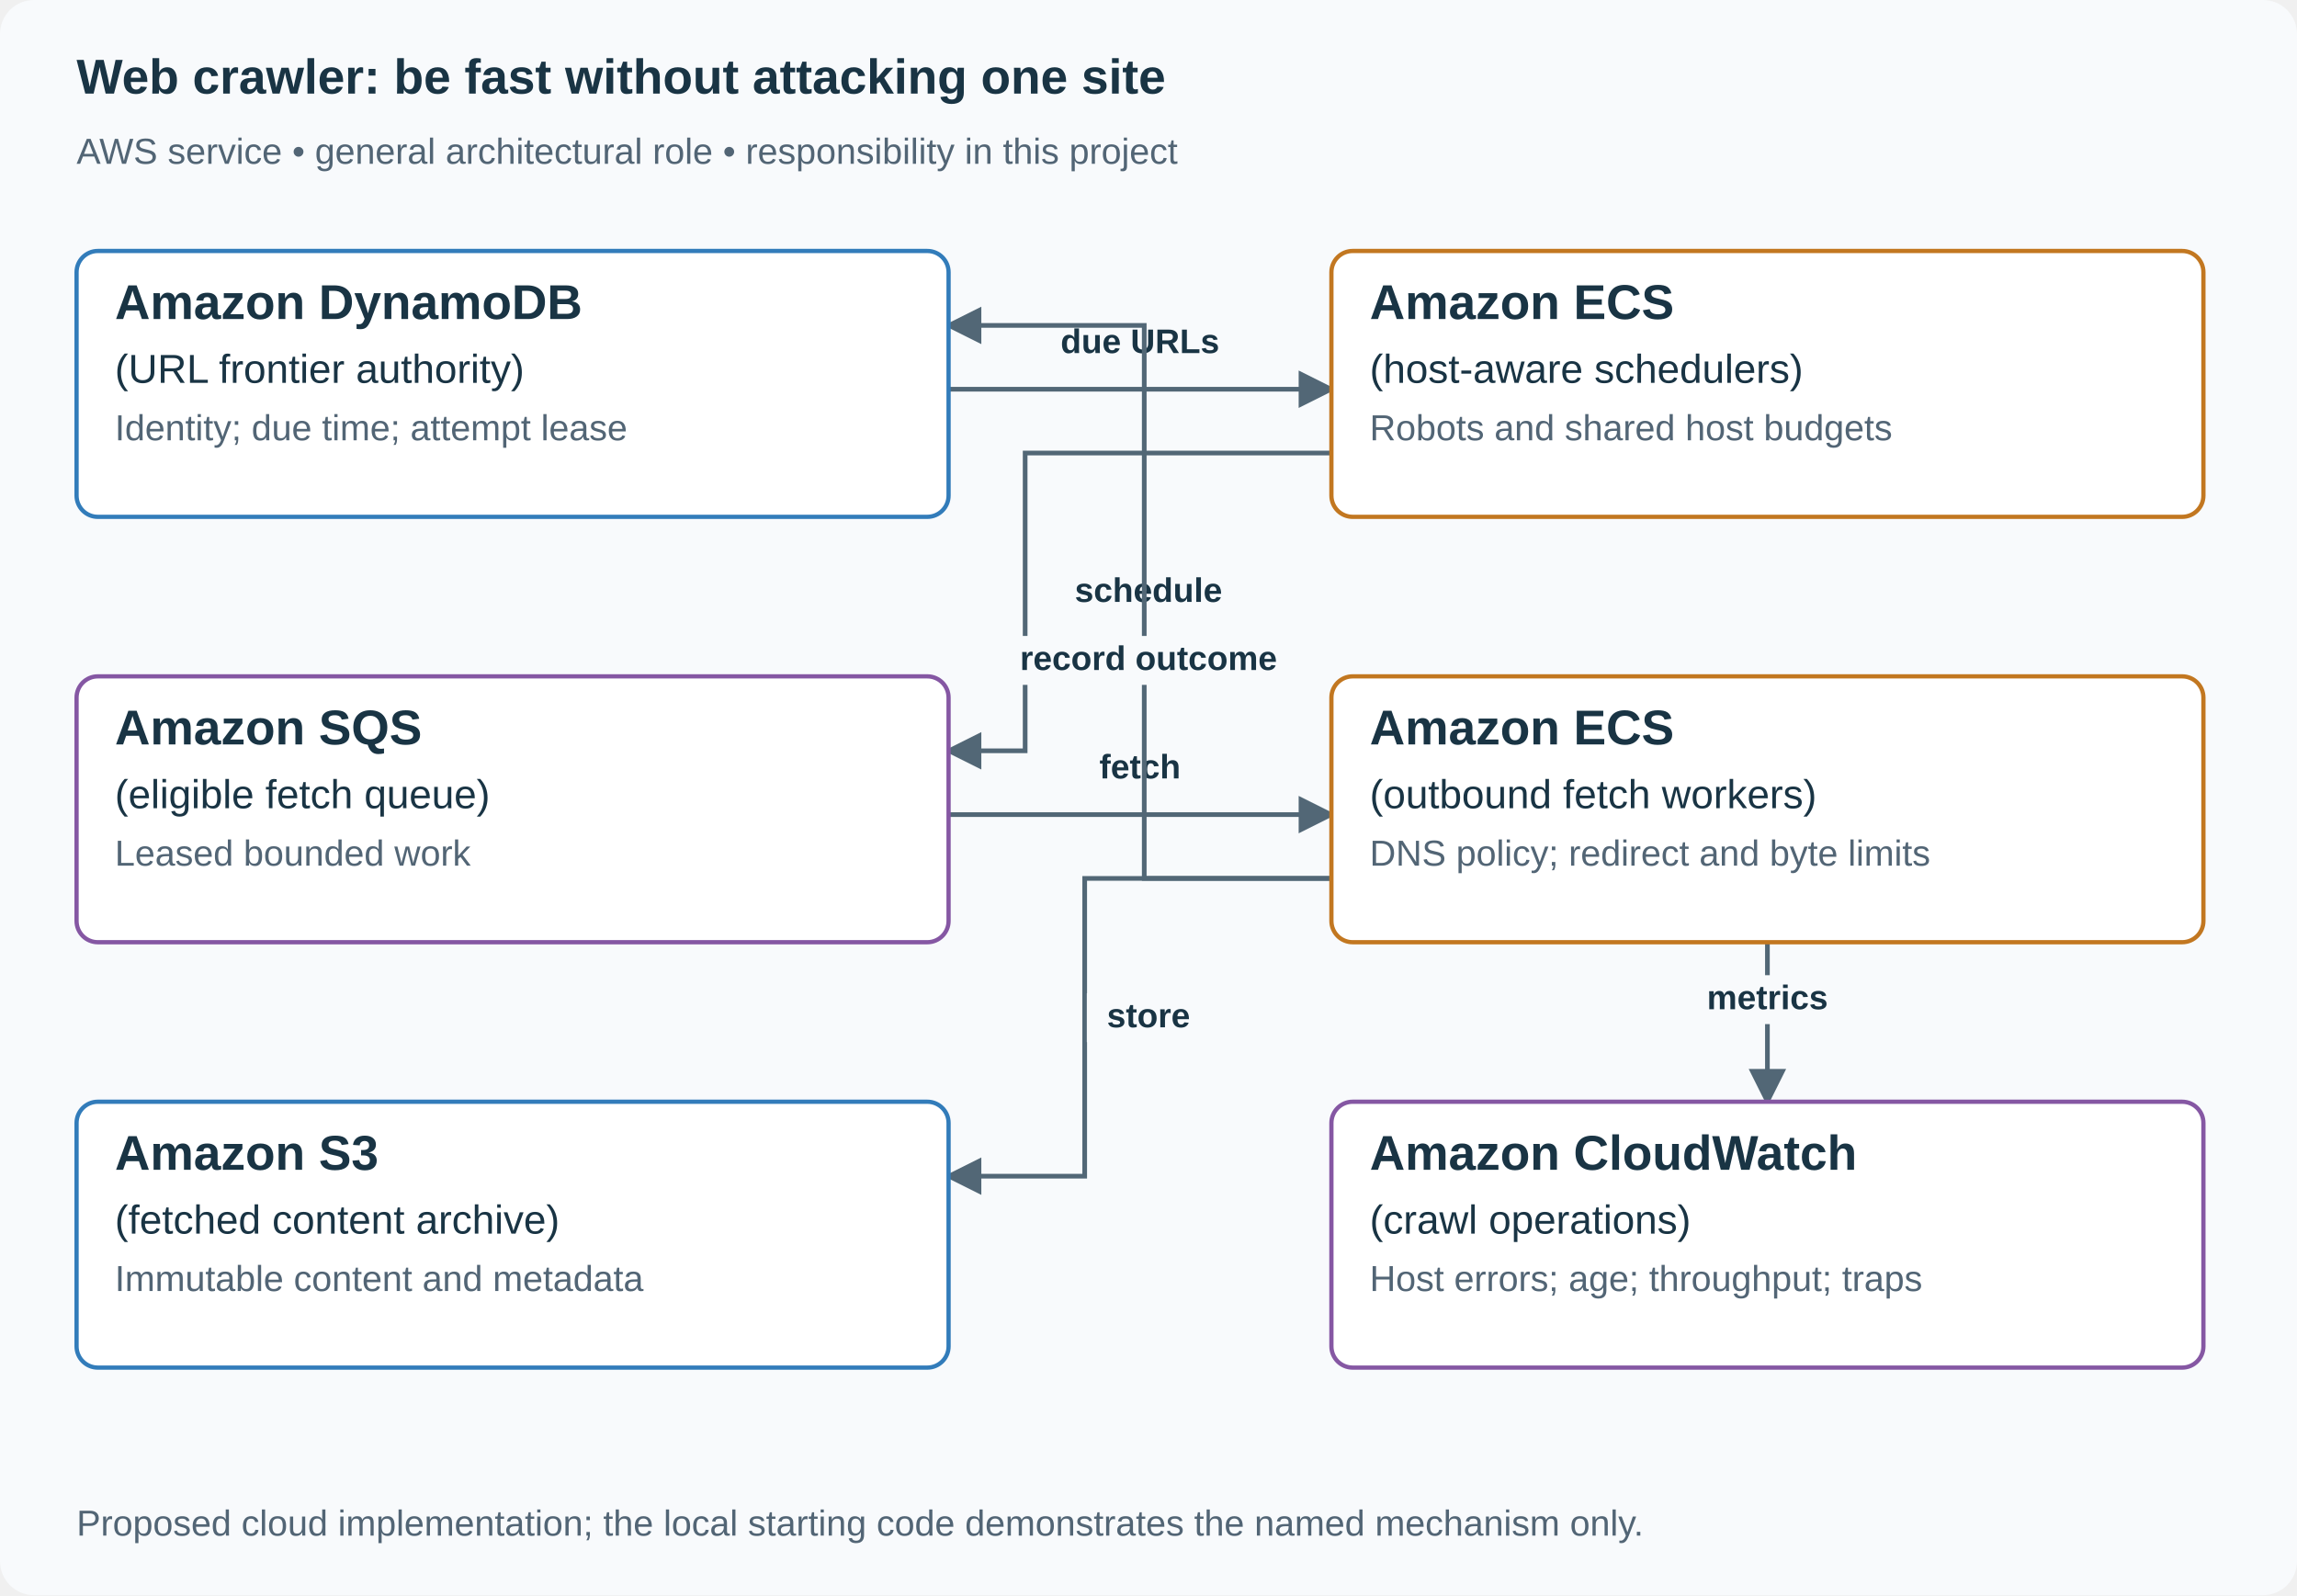
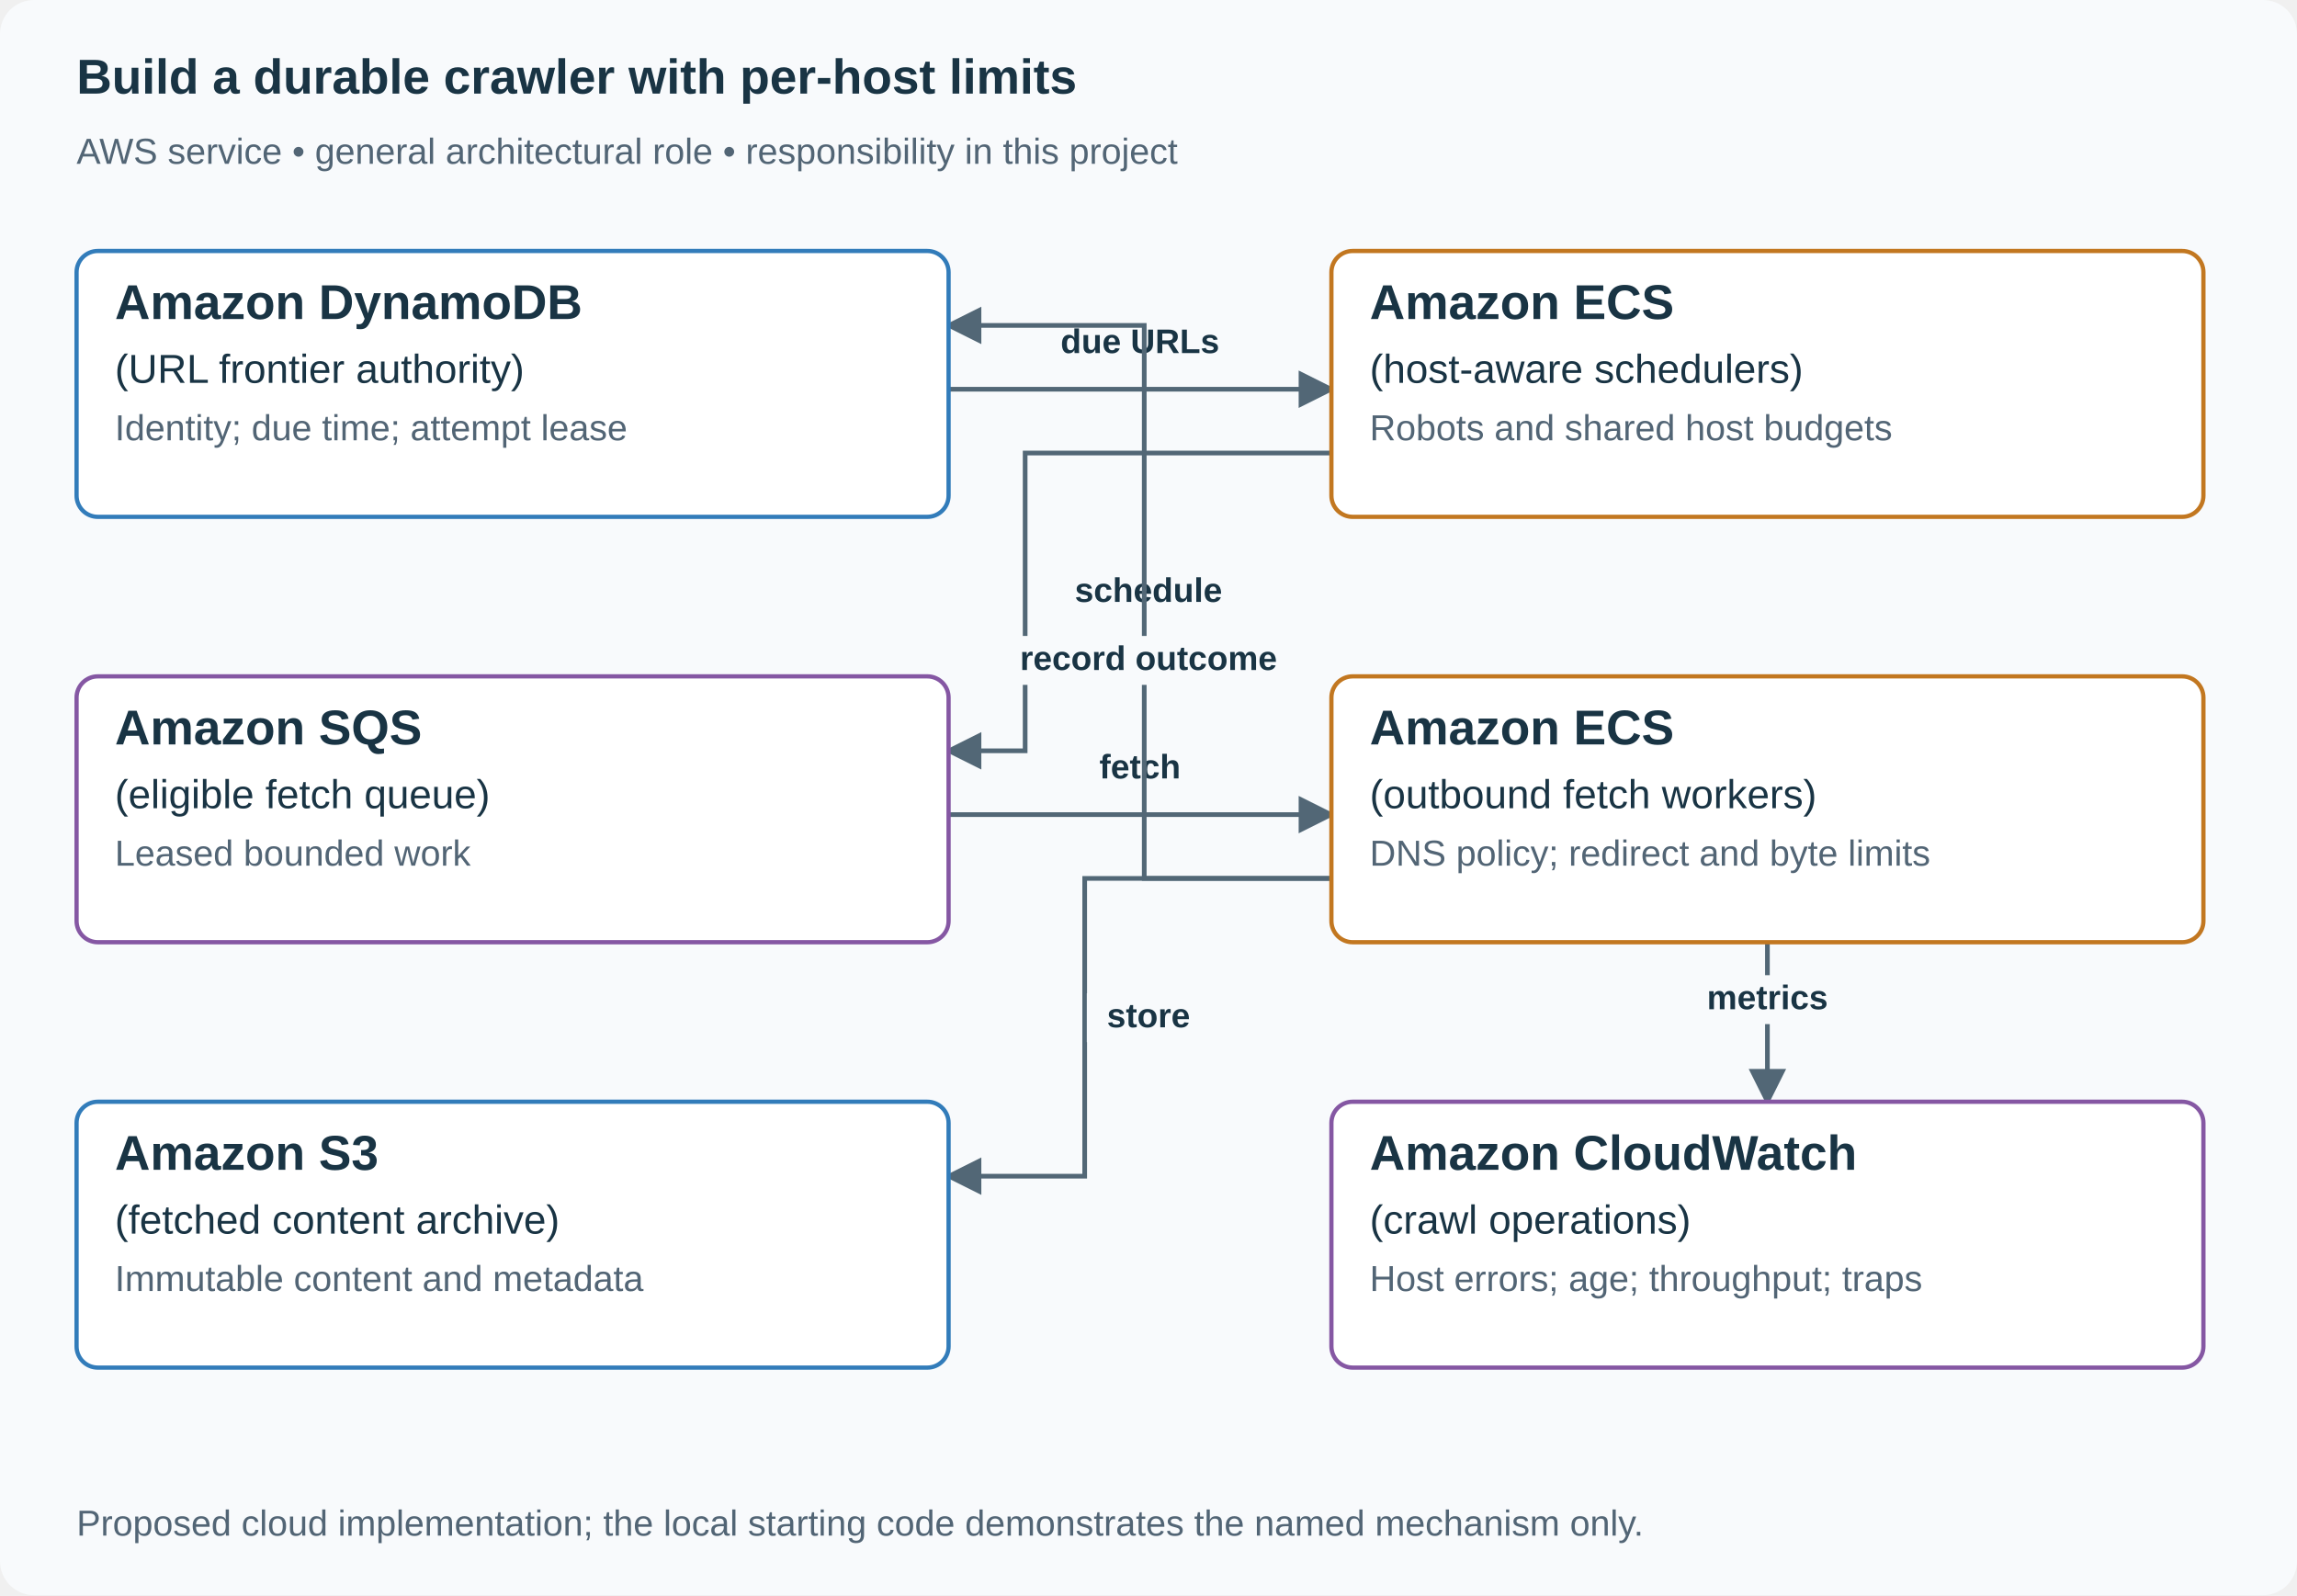
<svg xmlns="http://www.w3.org/2000/svg" width="1080" height="750" viewBox="0 0 1080 750" role="img" aria-labelledby="t d">
  <defs>
    <marker id="a" markerWidth="8" markerHeight="8" refX="7" refY="4" orient="auto">
      <path d="M0 0L8 4L0 8Z" fill="#526776" />
    </marker>
  </defs>
  <rect width="1080" height="750" rx="16" fill="#f8fafc" />
  <style>text{font-family:Arial,sans-serif;fill:#193444}.name{font-size:23px;font-weight:bold}.role{font-size:19px}.detail{font-size:17px;fill:#526575}.edge{font-size:16px;font-weight:bold}</style>
-   <text x="36" y="44" class="name" style="font-size:23px">Web crawler: be fast without attacking one site</text>
+   <text x="36" y="44" class="name" style="font-size:23px">Build a durable crawler with per-host limits</text>
  <text x="36" y="77" class="detail">AWS service • general architectural role • responsibility in this project</text>
  <path d="M446 183 L626 183" fill="none" stroke="#526776" stroke-width="2.2" marker-end="url(#a)" />
  <g transform="translate(536.0 166) rotate(0)">
    <rect x="-41.6" y="-16" width="83.2" height="23" fill="#f8fafc" />
    <text x="0" y="0" class="edge" text-anchor="middle">due URLs</text>
  </g>
  <path d="M626 213 L482 213 L482 353 L446 353" fill="none" stroke="#526776" stroke-width="2.2" marker-end="url(#a)" />
  <g transform="translate(540 283.0) rotate(0)">
    <rect x="-41.6" y="-16" width="83.2" height="23" fill="#f8fafc" />
    <text x="0" y="0" class="edge" text-anchor="middle">schedule</text>
  </g>
  <path d="M446 383 L626 383" fill="none" stroke="#526776" stroke-width="2.2" marker-end="url(#a)" />
  <g transform="translate(536.0 366) rotate(0)">
    <rect x="-29.0" y="-16" width="58.0" height="23" fill="#f8fafc" />
    <text x="0" y="0" class="edge" text-anchor="middle">fetch</text>
  </g>
  <path d="M626 413 L510 413 L510 553 L446 553" fill="none" stroke="#526776" stroke-width="2.2" marker-end="url(#a)" />
  <g transform="translate(540 483.0) rotate(0)">
    <rect x="-29.0" y="-16" width="58.0" height="23" fill="#f8fafc" />
    <text x="0" y="0" class="edge" text-anchor="middle">store</text>
  </g>
  <path d="M626 413 L538 413 L538 153 L446 153" fill="none" stroke="#526776" stroke-width="2.2" marker-end="url(#a)" />
  <g transform="translate(540 315.0) rotate(0)">
    <rect x="-66.8" y="-16" width="133.6" height="23" fill="#f8fafc" />
    <text x="0" y="0" class="edge" text-anchor="middle">record outcome</text>
  </g>
  <path d="M831 443 L831 518" fill="none" stroke="#526776" stroke-width="2.2" marker-end="url(#a)" />
  <g transform="translate(831 474.5) rotate(0)">
    <rect x="-37.4" y="-16" width="74.8" height="23" fill="#f8fafc" />
    <text x="0" y="0" class="edge" text-anchor="middle">metrics</text>
  </g>
  <rect x="36" y="118" width="410" height="125" rx="10" fill="white" stroke="#327cba" stroke-width="2" />
  <text x="54" y="150" class="name" style="font-size:23px">Amazon DynamoDB</text>
  <text x="54" y="180" class="role" style="font-size:19px">(URL frontier authority)</text>
  <text x="54" y="207" class="detail" style="font-size:17px">Identity; due time; attempt lease</text>
  <rect x="626" y="118" width="410" height="125" rx="10" fill="white" stroke="#c27720" stroke-width="2" />
  <text x="644" y="150" class="name" style="font-size:23px">Amazon ECS</text>
  <text x="644" y="180" class="role" style="font-size:19px">(host-aware schedulers)</text>
  <text x="644" y="207" class="detail" style="font-size:17px">Robots and shared host budgets</text>
  <rect x="36" y="318" width="410" height="125" rx="10" fill="white" stroke="#8557a3" stroke-width="2" />
  <text x="54" y="350" class="name" style="font-size:23px">Amazon SQS</text>
  <text x="54" y="380" class="role" style="font-size:19px">(eligible fetch queue)</text>
  <text x="54" y="407" class="detail" style="font-size:17px">Leased bounded work</text>
  <rect x="626" y="318" width="410" height="125" rx="10" fill="white" stroke="#c27720" stroke-width="2" />
  <text x="644" y="350" class="name" style="font-size:23px">Amazon ECS</text>
  <text x="644" y="380" class="role" style="font-size:19px">(outbound fetch workers)</text>
  <text x="644" y="407" class="detail" style="font-size:17px">DNS policy; redirect and byte limits</text>
  <rect x="36" y="518" width="410" height="125" rx="10" fill="white" stroke="#327cba" stroke-width="2" />
  <text x="54" y="550" class="name" style="font-size:23px">Amazon S3</text>
  <text x="54" y="580" class="role" style="font-size:19px">(fetched content archive)</text>
  <text x="54" y="607" class="detail" style="font-size:17px">Immutable content and metadata</text>
  <rect x="626" y="518" width="410" height="125" rx="10" fill="white" stroke="#8557a3" stroke-width="2" />
  <text x="644" y="550" class="name" style="font-size:23px">Amazon CloudWatch</text>
  <text x="644" y="580" class="role" style="font-size:19px">(crawl operations)</text>
  <text x="644" y="607" class="detail" style="font-size:17px">Host errors; age; throughput; traps</text>
  <text x="36" y="722" class="detail">Proposed cloud implementation; the local starting code demonstrates the named mechanism only.</text>
</svg>
